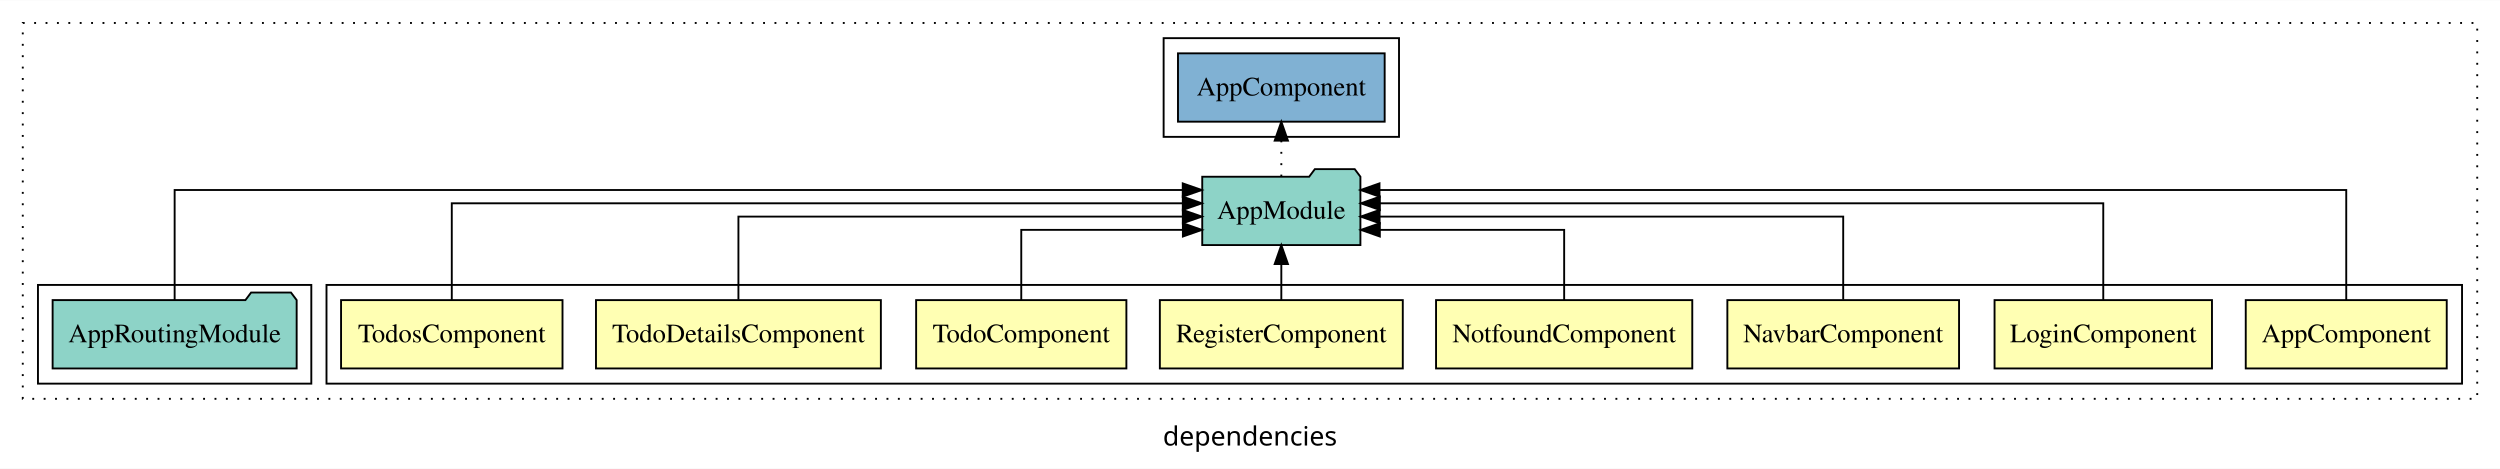
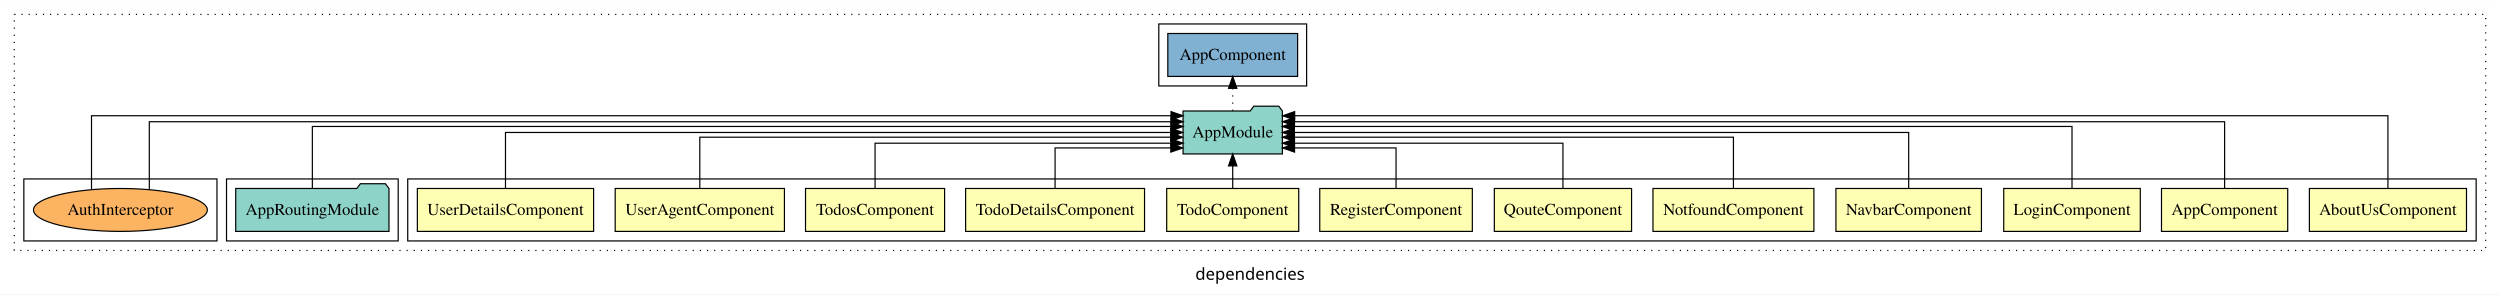
- <svg xmlns="http://www.w3.org/2000/svg" width="1317pt" height="247pt" viewBox="0.00 0.00 1317.00 246.80">
+ <svg xmlns="http://www.w3.org/2000/svg" width="2097pt" height="247pt" viewBox="0.00 0.00 2097.00 246.80">
  <g id="graph0" class="graph" transform="scale(1 1) rotate(0) translate(4 242.8)">
-     <polygon fill="white" stroke="transparent" points="-4,4 -4,-242.8 1313,-242.8 1313,4 -4,4" />
-     <text text-anchor="middle" x="654.5" y="-8.2" font-family="sans-serif" font-size="14.00">dependencies</text>
+     <polygon fill="white" stroke="transparent" points="-4,4 -4,-242.8 2093,-242.8 2093,4 -4,4" />
+     <text text-anchor="middle" x="1044.5" y="-8.2" font-family="sans-serif" font-size="14.00">dependencies</text>
    <g id="clust1" class="cluster">
-       <polygon fill="none" stroke="black" stroke-dasharray="1,5" points="8,-32.8 8,-230.8 1301,-230.8 1301,-32.8 8,-32.8" />
+       <polygon fill="none" stroke="black" stroke-dasharray="1,5" points="8,-32.8 8,-230.8 2081,-230.8 2081,-32.8 8,-32.8" />
    </g>
    <g id="clust2" class="cluster">
-       <polygon fill="none" stroke="black" points="168,-40.8 168,-92.8 1293,-92.8 1293,-40.8 168,-40.8" />
+       <polygon fill="none" stroke="black" points="338,-40.8 338,-92.8 2073,-92.8 2073,-40.8 338,-40.8" />
    </g>
-     <g id="clust11" class="cluster">
-       <polygon fill="none" stroke="black" points="16,-40.8 16,-92.8 160,-92.8 160,-40.8 16,-40.8" />
+     <g id="clust15" class="cluster">
+       <polygon fill="none" stroke="black" points="186,-40.8 186,-92.8 330,-92.8 330,-40.8 186,-40.8" />
    </g>
-     <g id="clust13" class="cluster">
-       <polygon fill="none" stroke="black" points="609,-170.8 609,-222.8 733,-222.8 733,-170.8 609,-170.8" />
+     <g id="clust17" class="cluster">
+       <polygon fill="none" stroke="black" points="968,-170.8 968,-222.8 1092,-222.8 1092,-170.8 968,-170.8" />
+     </g>
+     <g id="clust18" class="cluster">
+       <polygon fill="none" stroke="black" points="16,-40.8 16,-92.8 178,-92.8 178,-40.8 16,-40.8" />
    </g>
    <g id="node1" class="node">
-       <polygon fill="#ffffb3" stroke="black" points="1284.94,-84.8 1179.06,-84.8 1179.06,-48.8 1284.94,-48.8 1284.94,-84.8" />
-       <text text-anchor="middle" x="1232" y="-62.6" font-family="Times,serif" font-size="14.00">AppComponent</text>
+       <polygon fill="#ffffb3" stroke="black" points="2064.89,-84.8 1933.11,-84.8 1933.11,-48.8 2064.89,-48.8 2064.89,-84.8" />
+       <text text-anchor="middle" x="1999" y="-62.6" font-family="Times,serif" font-size="14.00">AboutUsComponent</text>
+     </g>
+     <g id="node13" class="node">
+       <polygon fill="#8dd3c7" stroke="black" points="1071.66,-149.8 1068.66,-153.8 1047.66,-153.8 1044.66,-149.8 988.34,-149.8 988.34,-113.8 1071.66,-113.8 1071.66,-149.8" />
+       <text text-anchor="middle" x="1030" y="-127.6" font-family="Times,serif" font-size="14.00">AppModule</text>
+     </g>
+     <g id="edge1" class="edge">
+       <path fill="none" stroke="black" d="M1999,-85.12C1999,-108.46 1999,-145.8 1999,-145.8 1999,-145.8 1081.95,-145.8 1081.95,-145.8" />
+       <polygon fill="black" stroke="black" points="1081.95,-142.3 1071.95,-145.8 1081.95,-149.3 1081.95,-142.3" />
+     </g>
+     <g id="node2" class="node">
+       <polygon fill="#ffffb3" stroke="black" points="1914.94,-84.8 1809.06,-84.8 1809.06,-48.8 1914.94,-48.8 1914.94,-84.8" />
+       <text text-anchor="middle" x="1862" y="-62.6" font-family="Times,serif" font-size="14.00">AppComponent</text>
+     </g>
+     <g id="edge2" class="edge">
+       <path fill="none" stroke="black" d="M1862,-85.09C1862,-107.01 1862,-140.8 1862,-140.8 1862,-140.8 1081.83,-140.8 1081.83,-140.8" />
+       <polygon fill="black" stroke="black" points="1081.83,-137.3 1071.83,-140.8 1081.83,-144.3 1081.83,-137.3" />
+     </g>
+     <g id="node3" class="node">
+       <polygon fill="#ffffb3" stroke="black" points="1791.27,-84.8 1676.73,-84.8 1676.73,-48.8 1791.27,-48.8 1791.27,-84.8" />
+       <text text-anchor="middle" x="1734" y="-62.6" font-family="Times,serif" font-size="14.00">LoginComponent</text>
+     </g>
+     <g id="edge3" class="edge">
+       <path fill="none" stroke="black" d="M1734,-84.83C1734,-105.57 1734,-136.8 1734,-136.8 1734,-136.8 1081.67,-136.8 1081.67,-136.8" />
+       <polygon fill="black" stroke="black" points="1081.67,-133.3 1071.67,-136.8 1081.67,-140.3 1081.67,-133.3" />
+     </g>
+     <g id="node4" class="node">
+       <polygon fill="#ffffb3" stroke="black" points="1658.03,-84.8 1535.97,-84.8 1535.97,-48.8 1658.03,-48.8 1658.03,-84.8" />
+       <text text-anchor="middle" x="1597" y="-62.6" font-family="Times,serif" font-size="14.00">NavbarComponent</text>
+     </g>
+     <g id="edge4" class="edge">
+       <path fill="none" stroke="black" d="M1597,-84.91C1597,-104.14 1597,-131.8 1597,-131.8 1597,-131.8 1081.69,-131.8 1081.69,-131.8" />
+       <polygon fill="black" stroke="black" points="1081.69,-128.3 1071.69,-131.8 1081.69,-135.3 1081.69,-128.3" />
+     </g>
+     <g id="node5" class="node">
+       <polygon fill="#ffffb3" stroke="black" points="1517.49,-84.8 1382.51,-84.8 1382.51,-48.8 1517.49,-48.8 1517.49,-84.8" />
+       <text text-anchor="middle" x="1450" y="-62.6" font-family="Times,serif" font-size="14.00">NotfoundComponent</text>
+     </g>
+     <g id="edge5" class="edge">
+       <path fill="none" stroke="black" d="M1450,-85.1C1450,-103.07 1450,-127.8 1450,-127.8 1450,-127.8 1081.81,-127.8 1081.81,-127.8" />
+       <polygon fill="black" stroke="black" points="1081.81,-124.3 1071.81,-127.8 1081.81,-131.3 1081.81,-124.3" />
+     </g>
+     <g id="node6" class="node">
+       <polygon fill="#ffffb3" stroke="black" points="1364.55,-84.8 1249.45,-84.8 1249.45,-48.8 1364.55,-48.8 1364.55,-84.8" />
+       <text text-anchor="middle" x="1307" y="-62.6" font-family="Times,serif" font-size="14.00">QouteComponent</text>
+     </g>
+     <g id="edge6" class="edge">
+       <path fill="none" stroke="black" d="M1307,-84.83C1307,-101.2 1307,-122.8 1307,-122.8 1307,-122.8 1081.77,-122.8 1081.77,-122.8" />
+       <polygon fill="black" stroke="black" points="1081.77,-119.3 1071.77,-122.8 1081.77,-126.3 1081.77,-119.3" />
+     </g>
+     <g id="node7" class="node">
+       <polygon fill="#ffffb3" stroke="black" points="1230.99,-84.8 1103.01,-84.8 1103.01,-48.8 1230.99,-48.8 1230.99,-84.8" />
+       <text text-anchor="middle" x="1167" y="-62.6" font-family="Times,serif" font-size="14.00">RegisterComponent</text>
+     </g>
+     <g id="edge7" class="edge">
+       <path fill="none" stroke="black" d="M1167,-84.99C1167,-99.98 1167,-118.8 1167,-118.8 1167,-118.8 1081.85,-118.8 1081.85,-118.8" />
+       <polygon fill="black" stroke="black" points="1081.85,-115.3 1071.85,-118.8 1081.85,-122.3 1081.85,-115.3" />
+     </g>
+     <g id="node8" class="node">
+       <polygon fill="#ffffb3" stroke="black" points="1085.38,-84.8 974.62,-84.8 974.62,-48.8 1085.38,-48.8 1085.38,-84.8" />
+       <text text-anchor="middle" x="1030" y="-62.6" font-family="Times,serif" font-size="14.00">TodoComponent</text>
+     </g>
+     <g id="edge8" class="edge">
+       <path fill="none" stroke="black" d="M1030,-84.91C1030,-84.91 1030,-103.79 1030,-103.79" />
+       <polygon fill="black" stroke="black" points="1026.5,-103.79 1030,-113.79 1033.5,-103.79 1026.5,-103.79" />
    </g>
    <g id="node9" class="node">
-       <polygon fill="#8dd3c7" stroke="black" points="712.66,-149.8 709.66,-153.8 688.66,-153.8 685.66,-149.8 629.34,-149.8 629.34,-113.8 712.66,-113.8 712.66,-149.8" />
-       <text text-anchor="middle" x="671" y="-127.6" font-family="Times,serif" font-size="14.00">AppModule</text>
+       <polygon fill="#ffffb3" stroke="black" points="956.04,-84.8 805.96,-84.8 805.96,-48.8 956.04,-48.8 956.04,-84.8" />
+       <text text-anchor="middle" x="881" y="-62.6" font-family="Times,serif" font-size="14.00">TodoDetailsComponent</text>
    </g>
-     <g id="edge1" class="edge">
-       <path fill="none" stroke="black" d="M1232,-84.81C1232,-107.29 1232,-142.8 1232,-142.8 1232,-142.8 722.71,-142.8 722.71,-142.8" />
-       <polygon fill="black" stroke="black" points="722.71,-139.3 712.71,-142.8 722.71,-146.3 722.71,-139.3" />
+     <g id="edge9" class="edge">
+       <path fill="none" stroke="black" d="M881,-84.99C881,-99.98 881,-118.8 881,-118.8 881,-118.8 978.1,-118.8 978.1,-118.8" />
+       <polygon fill="black" stroke="black" points="978.1,-122.3 988.1,-118.8 978.1,-115.3 978.1,-122.3" />
    </g>
-     <g id="node2" class="node">
-       <polygon fill="#ffffb3" stroke="black" points="1161.27,-84.8 1046.73,-84.8 1046.73,-48.8 1161.27,-48.8 1161.27,-84.8" />
-       <text text-anchor="middle" x="1104" y="-62.6" font-family="Times,serif" font-size="14.00">LoginComponent</text>
+     <g id="node10" class="node">
+       <polygon fill="#ffffb3" stroke="black" points="788.33,-84.8 671.67,-84.8 671.67,-48.8 788.33,-48.8 788.33,-84.8" />
+       <text text-anchor="middle" x="730" y="-62.6" font-family="Times,serif" font-size="14.00">TodosComponent</text>
    </g>
-     <g id="edge2" class="edge">
-       <path fill="none" stroke="black" d="M1104,-84.93C1104,-105.37 1104,-135.8 1104,-135.8 1104,-135.8 722.91,-135.8 722.91,-135.8" />
-       <polygon fill="black" stroke="black" points="722.91,-132.3 712.91,-135.8 722.91,-139.3 722.91,-132.3" />
-     </g>
-     <g id="node3" class="node">
-       <polygon fill="#ffffb3" stroke="black" points="1028.03,-84.8 905.97,-84.8 905.97,-48.8 1028.03,-48.8 1028.03,-84.8" />
-       <text text-anchor="middle" x="967" y="-62.6" font-family="Times,serif" font-size="14.00">NavbarComponent</text>
-     </g>
-     <g id="edge3" class="edge">
-       <path fill="none" stroke="black" d="M967,-85.07C967,-103.36 967,-128.8 967,-128.8 967,-128.8 722.78,-128.8 722.78,-128.8" />
-       <polygon fill="black" stroke="black" points="722.78,-125.3 712.78,-128.8 722.78,-132.3 722.78,-125.3" />
-     </g>
-     <g id="node4" class="node">
-       <polygon fill="#ffffb3" stroke="black" points="887.49,-84.8 752.51,-84.8 752.51,-48.8 887.49,-48.8 887.49,-84.8" />
-       <text text-anchor="middle" x="820" y="-62.6" font-family="Times,serif" font-size="14.00">NotfoundComponent</text>
-     </g>
-     <g id="edge4" class="edge">
-       <path fill="none" stroke="black" d="M820,-84.81C820,-100.85 820,-121.8 820,-121.8 820,-121.8 722.9,-121.8 722.9,-121.8" />
-       <polygon fill="black" stroke="black" points="722.9,-118.3 712.9,-121.8 722.9,-125.3 722.9,-118.3" />
-     </g>
-     <g id="node5" class="node">
-       <polygon fill="#ffffb3" stroke="black" points="734.99,-84.8 607.01,-84.8 607.01,-48.8 734.99,-48.8 734.99,-84.8" />
-       <text text-anchor="middle" x="671" y="-62.6" font-family="Times,serif" font-size="14.00">RegisterComponent</text>
-     </g>
-     <g id="edge5" class="edge">
-       <path fill="none" stroke="black" d="M671,-84.91C671,-84.91 671,-103.79 671,-103.79" />
-       <polygon fill="black" stroke="black" points="667.5,-103.79 671,-113.79 674.5,-103.79 667.5,-103.79" />
-     </g>
-     <g id="node6" class="node">
-       <polygon fill="#ffffb3" stroke="black" points="589.38,-84.8 478.62,-84.8 478.62,-48.8 589.38,-48.8 589.38,-84.8" />
-       <text text-anchor="middle" x="534" y="-62.6" font-family="Times,serif" font-size="14.00">TodoComponent</text>
-     </g>
-     <g id="edge6" class="edge">
-       <path fill="none" stroke="black" d="M534,-84.81C534,-100.85 534,-121.8 534,-121.8 534,-121.8 619.15,-121.8 619.15,-121.8" />
-       <polygon fill="black" stroke="black" points="619.15,-125.3 629.15,-121.8 619.15,-118.3 619.15,-125.3" />
-     </g>
-     <g id="node7" class="node">
-       <polygon fill="#ffffb3" stroke="black" points="460.04,-84.8 309.96,-84.8 309.96,-48.8 460.04,-48.8 460.04,-84.8" />
-       <text text-anchor="middle" x="385" y="-62.6" font-family="Times,serif" font-size="14.00">TodoDetailsComponent</text>
-     </g>
-     <g id="edge7" class="edge">
-       <path fill="none" stroke="black" d="M385,-85.07C385,-103.36 385,-128.8 385,-128.8 385,-128.8 619.11,-128.8 619.11,-128.8" />
-       <polygon fill="black" stroke="black" points="619.11,-132.3 629.11,-128.8 619.11,-125.3 619.11,-132.3" />
-     </g>
-     <g id="node8" class="node">
-       <polygon fill="#ffffb3" stroke="black" points="292.33,-84.8 175.67,-84.8 175.67,-48.8 292.33,-48.8 292.33,-84.8" />
-       <text text-anchor="middle" x="234" y="-62.6" font-family="Times,serif" font-size="14.00">TodosComponent</text>
-     </g>
-     <g id="edge8" class="edge">
-       <path fill="none" stroke="black" d="M234,-84.93C234,-105.37 234,-135.8 234,-135.8 234,-135.8 619.1,-135.8 619.1,-135.8" />
-       <polygon fill="black" stroke="black" points="619.1,-139.3 629.1,-135.8 619.1,-132.3 619.1,-139.3" />
+     <g id="edge10" class="edge">
+       <path fill="none" stroke="black" d="M730,-84.83C730,-101.2 730,-122.8 730,-122.8 730,-122.8 978.29,-122.8 978.29,-122.8" />
+       <polygon fill="black" stroke="black" points="978.29,-126.3 988.29,-122.8 978.29,-119.3 978.29,-126.3" />
    </g>
    <g id="node11" class="node">
-       <polygon fill="#80b1d3" stroke="black" points="725.44,-214.8 616.56,-214.8 616.56,-178.8 725.44,-178.8 725.44,-214.8" />
-       <text text-anchor="middle" x="671" y="-192.6" font-family="Times,serif" font-size="14.00">AppComponent </text>
+       <polygon fill="#ffffb3" stroke="black" points="653.98,-84.8 512.02,-84.8 512.02,-48.8 653.98,-48.8 653.98,-84.8" />
+       <text text-anchor="middle" x="583" y="-62.6" font-family="Times,serif" font-size="14.00">UserAgentComponent</text>
    </g>
-     <g id="edge10" class="edge">
-       <path fill="none" stroke="black" stroke-dasharray="1,5" d="M671,-149.91C671,-149.91 671,-168.79 671,-168.79" />
-       <polygon fill="black" stroke="black" points="667.5,-168.79 671,-178.79 674.5,-168.79 667.5,-168.79" />
+     <g id="edge11" class="edge">
+       <path fill="none" stroke="black" d="M583,-85.1C583,-103.07 583,-127.8 583,-127.8 583,-127.8 977.95,-127.8 977.95,-127.8" />
+       <polygon fill="black" stroke="black" points="977.95,-131.3 987.95,-127.8 977.95,-124.3 977.95,-131.3" />
    </g>
-     <g id="node10" class="node">
-       <polygon fill="#8dd3c7" stroke="black" points="152.28,-84.8 149.28,-88.8 128.28,-88.8 125.28,-84.8 23.72,-84.8 23.72,-48.8 152.28,-48.8 152.28,-84.8" />
-       <text text-anchor="middle" x="88" y="-62.6" font-family="Times,serif" font-size="14.00">AppRoutingModule</text>
+     <g id="node12" class="node">
+       <polygon fill="#ffffb3" stroke="black" points="493.92,-84.8 346.08,-84.8 346.08,-48.8 493.92,-48.8 493.92,-84.8" />
+       <text text-anchor="middle" x="420" y="-62.6" font-family="Times,serif" font-size="14.00">UserDetailsComponent</text>
    </g>
-     <g id="edge9" class="edge">
-       <path fill="none" stroke="black" d="M88,-84.81C88,-107.29 88,-142.8 88,-142.8 88,-142.8 619.07,-142.8 619.07,-142.8" />
-       <polygon fill="black" stroke="black" points="619.07,-146.3 629.07,-142.8 619.07,-139.3 619.07,-146.3" />
+     <g id="edge12" class="edge">
+       <path fill="none" stroke="black" d="M420,-84.91C420,-104.14 420,-131.8 420,-131.8 420,-131.8 978.07,-131.8 978.07,-131.8" />
+       <polygon fill="black" stroke="black" points="978.07,-135.3 988.07,-131.8 978.07,-128.3 978.07,-135.3" />
+     </g>
+     <g id="node15" class="node">
+       <polygon fill="#80b1d3" stroke="black" points="1084.44,-214.8 975.56,-214.8 975.56,-178.8 1084.44,-178.8 1084.44,-214.8" />
+       <text text-anchor="middle" x="1030" y="-192.6" font-family="Times,serif" font-size="14.00">AppComponent </text>
+     </g>
+     <g id="edge14" class="edge">
+       <path fill="none" stroke="black" stroke-dasharray="1,5" d="M1030,-149.91C1030,-149.91 1030,-168.79 1030,-168.79" />
+       <polygon fill="black" stroke="black" points="1026.5,-168.79 1030,-178.79 1033.5,-168.79 1026.5,-168.79" />
+     </g>
+     <g id="node14" class="node">
+       <polygon fill="#8dd3c7" stroke="black" points="322.28,-84.8 319.28,-88.8 298.28,-88.8 295.28,-84.8 193.72,-84.8 193.72,-48.8 322.28,-48.8 322.28,-84.8" />
+       <text text-anchor="middle" x="258" y="-62.6" font-family="Times,serif" font-size="14.00">AppRoutingModule</text>
+     </g>
+     <g id="edge13" class="edge">
+       <path fill="none" stroke="black" d="M258,-84.83C258,-105.57 258,-136.8 258,-136.8 258,-136.8 978.22,-136.8 978.22,-136.8" />
+       <polygon fill="black" stroke="black" points="978.22,-140.3 988.22,-136.8 978.22,-133.3 978.22,-140.3" />
+     </g>
+     <g id="node16" class="node">
+       <ellipse fill="#fdb462" stroke="black" cx="97" cy="-66.8" rx="72.92" ry="18" />
+       <text text-anchor="middle" x="97" y="-62.6" font-family="Times,serif" font-size="14.00">AuthInterceptor</text>
+     </g>
+     <g id="edge15" class="edge">
+       <path fill="none" stroke="black" d="M121.24,-83.96C121.24,-105.82 121.24,-140.8 121.24,-140.8 121.24,-140.8 978.29,-140.8 978.29,-140.8" />
+       <polygon fill="black" stroke="black" points="978.29,-144.3 988.29,-140.8 978.29,-137.3 978.29,-144.3" />
+     </g>
+     <g id="edge16" class="edge">
+       <path fill="none" stroke="black" d="M72.76,-83.94C72.76,-107.18 72.76,-145.8 72.76,-145.8 72.76,-145.8 978.25,-145.8 978.25,-145.8" />
+       <polygon fill="black" stroke="black" points="978.25,-149.3 988.25,-145.8 978.25,-142.3 978.25,-149.3" />
    </g>
  </g>
</svg>
